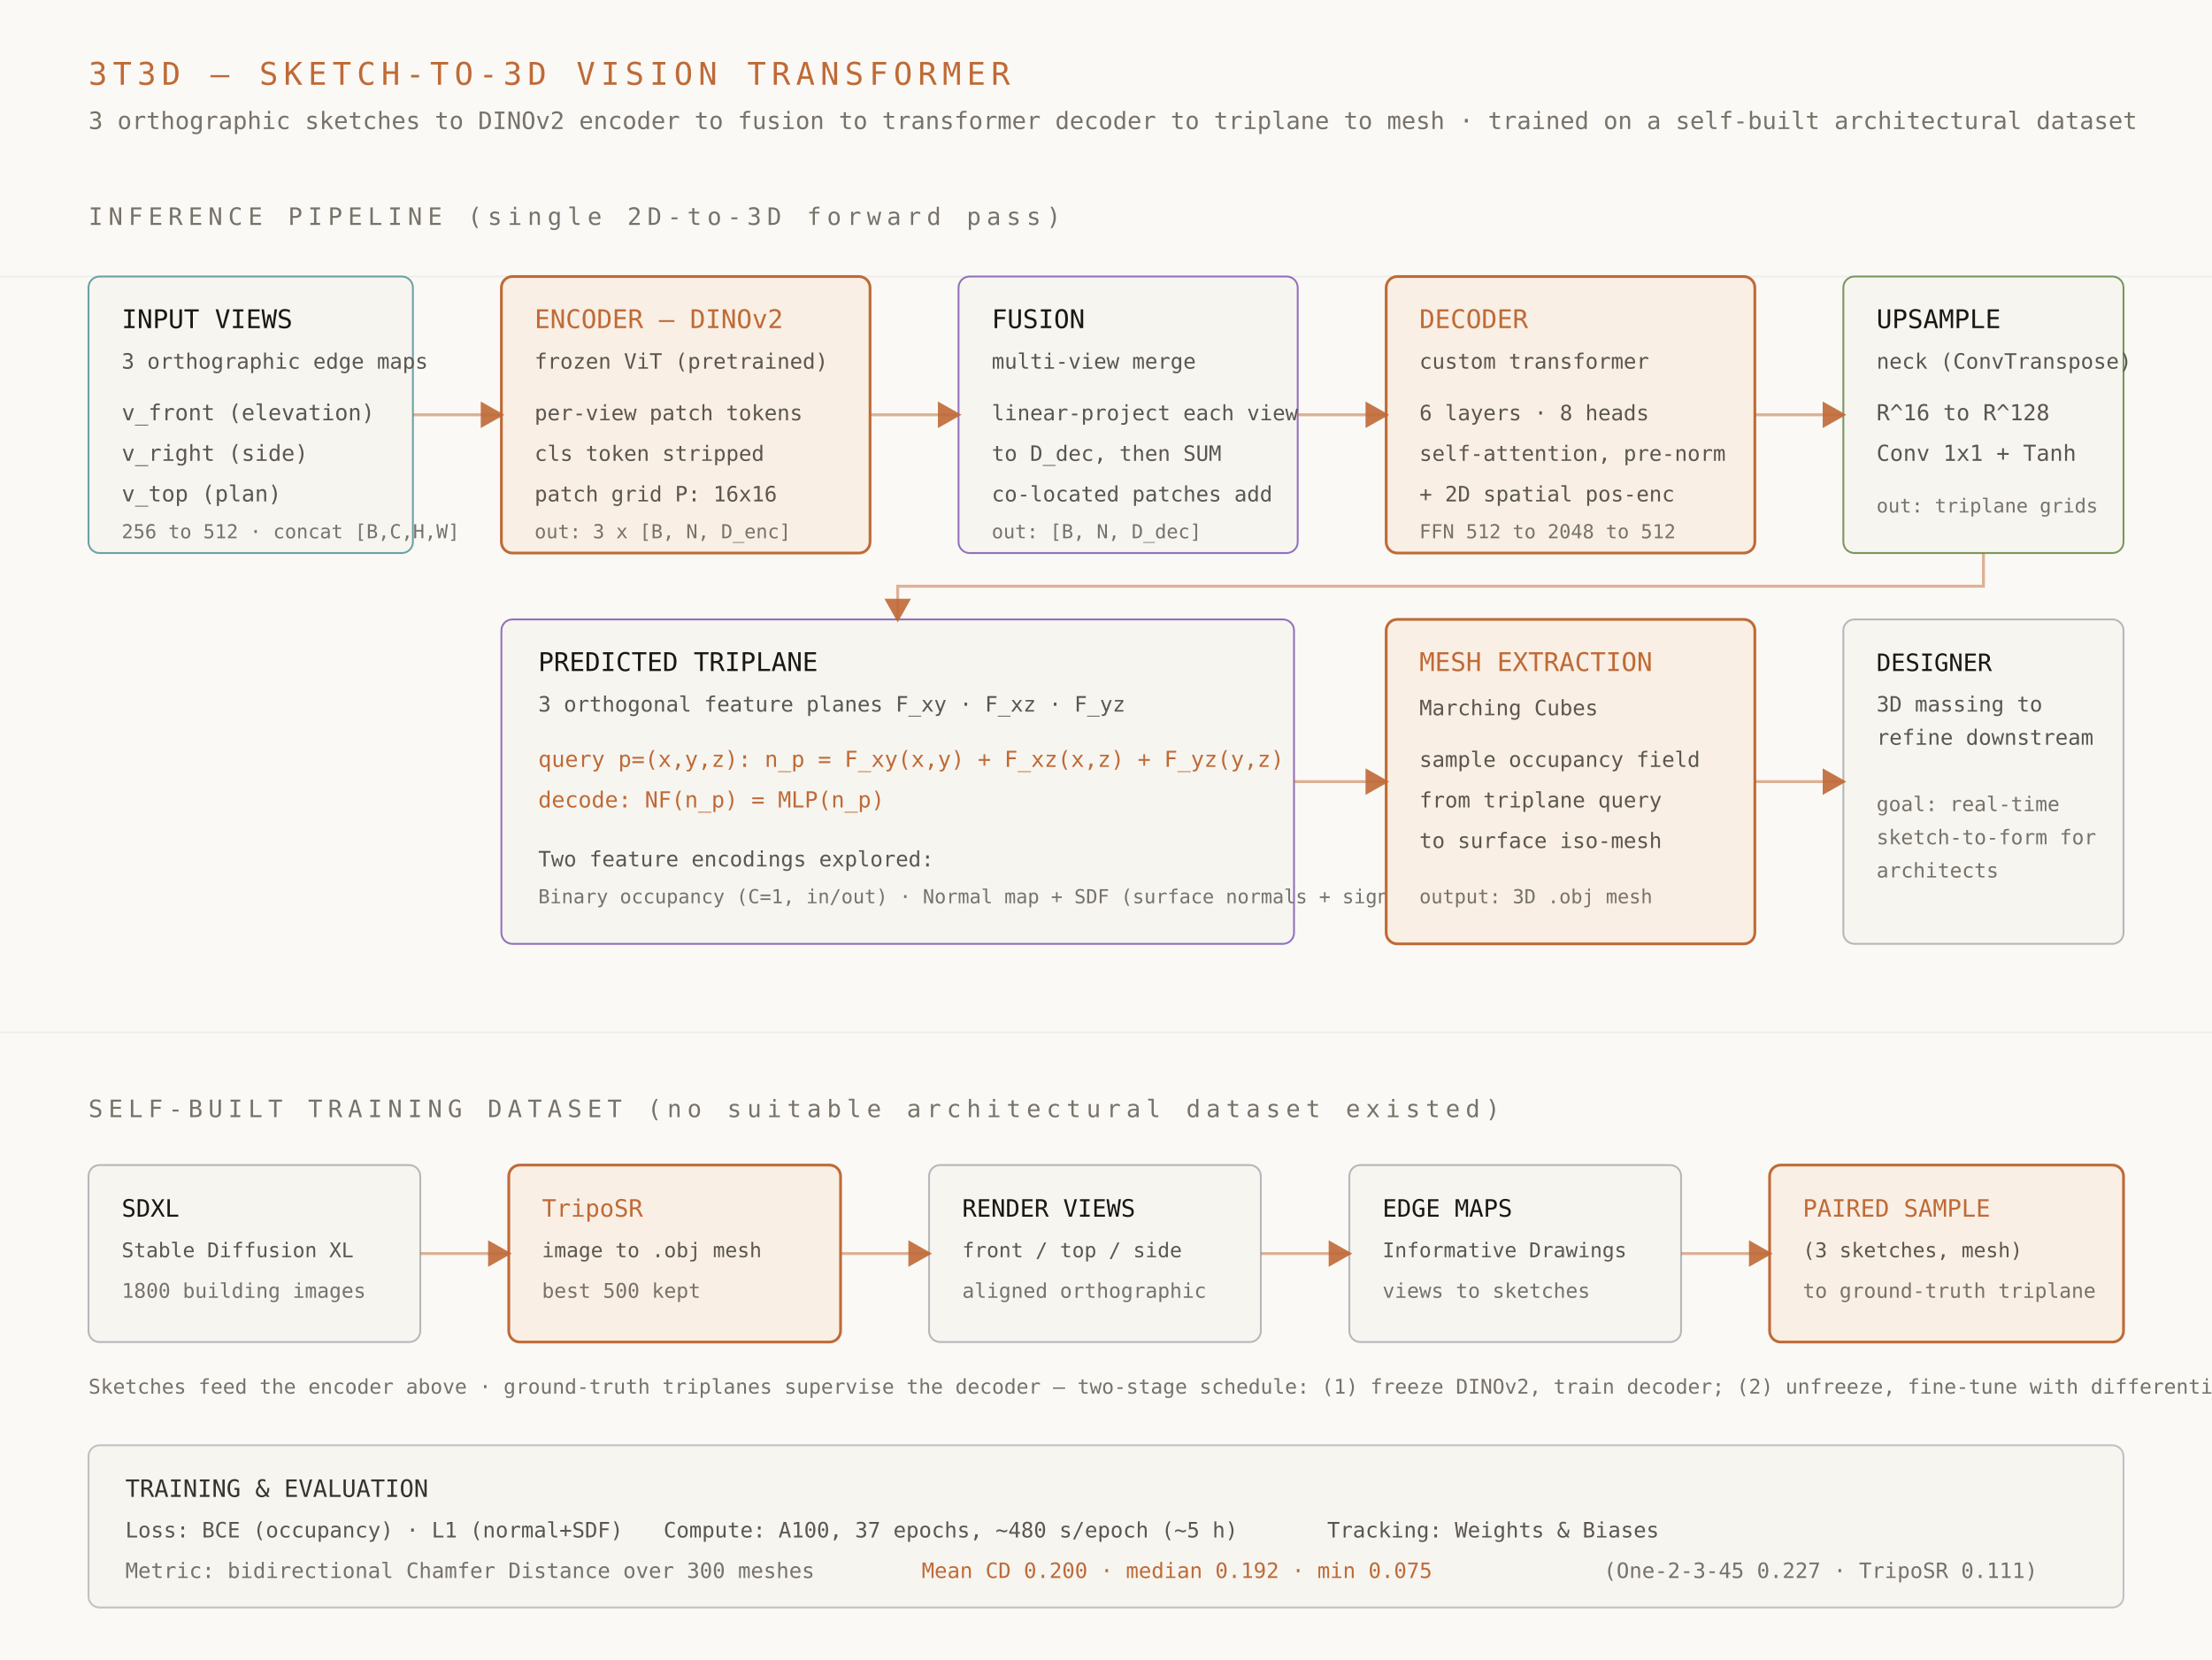
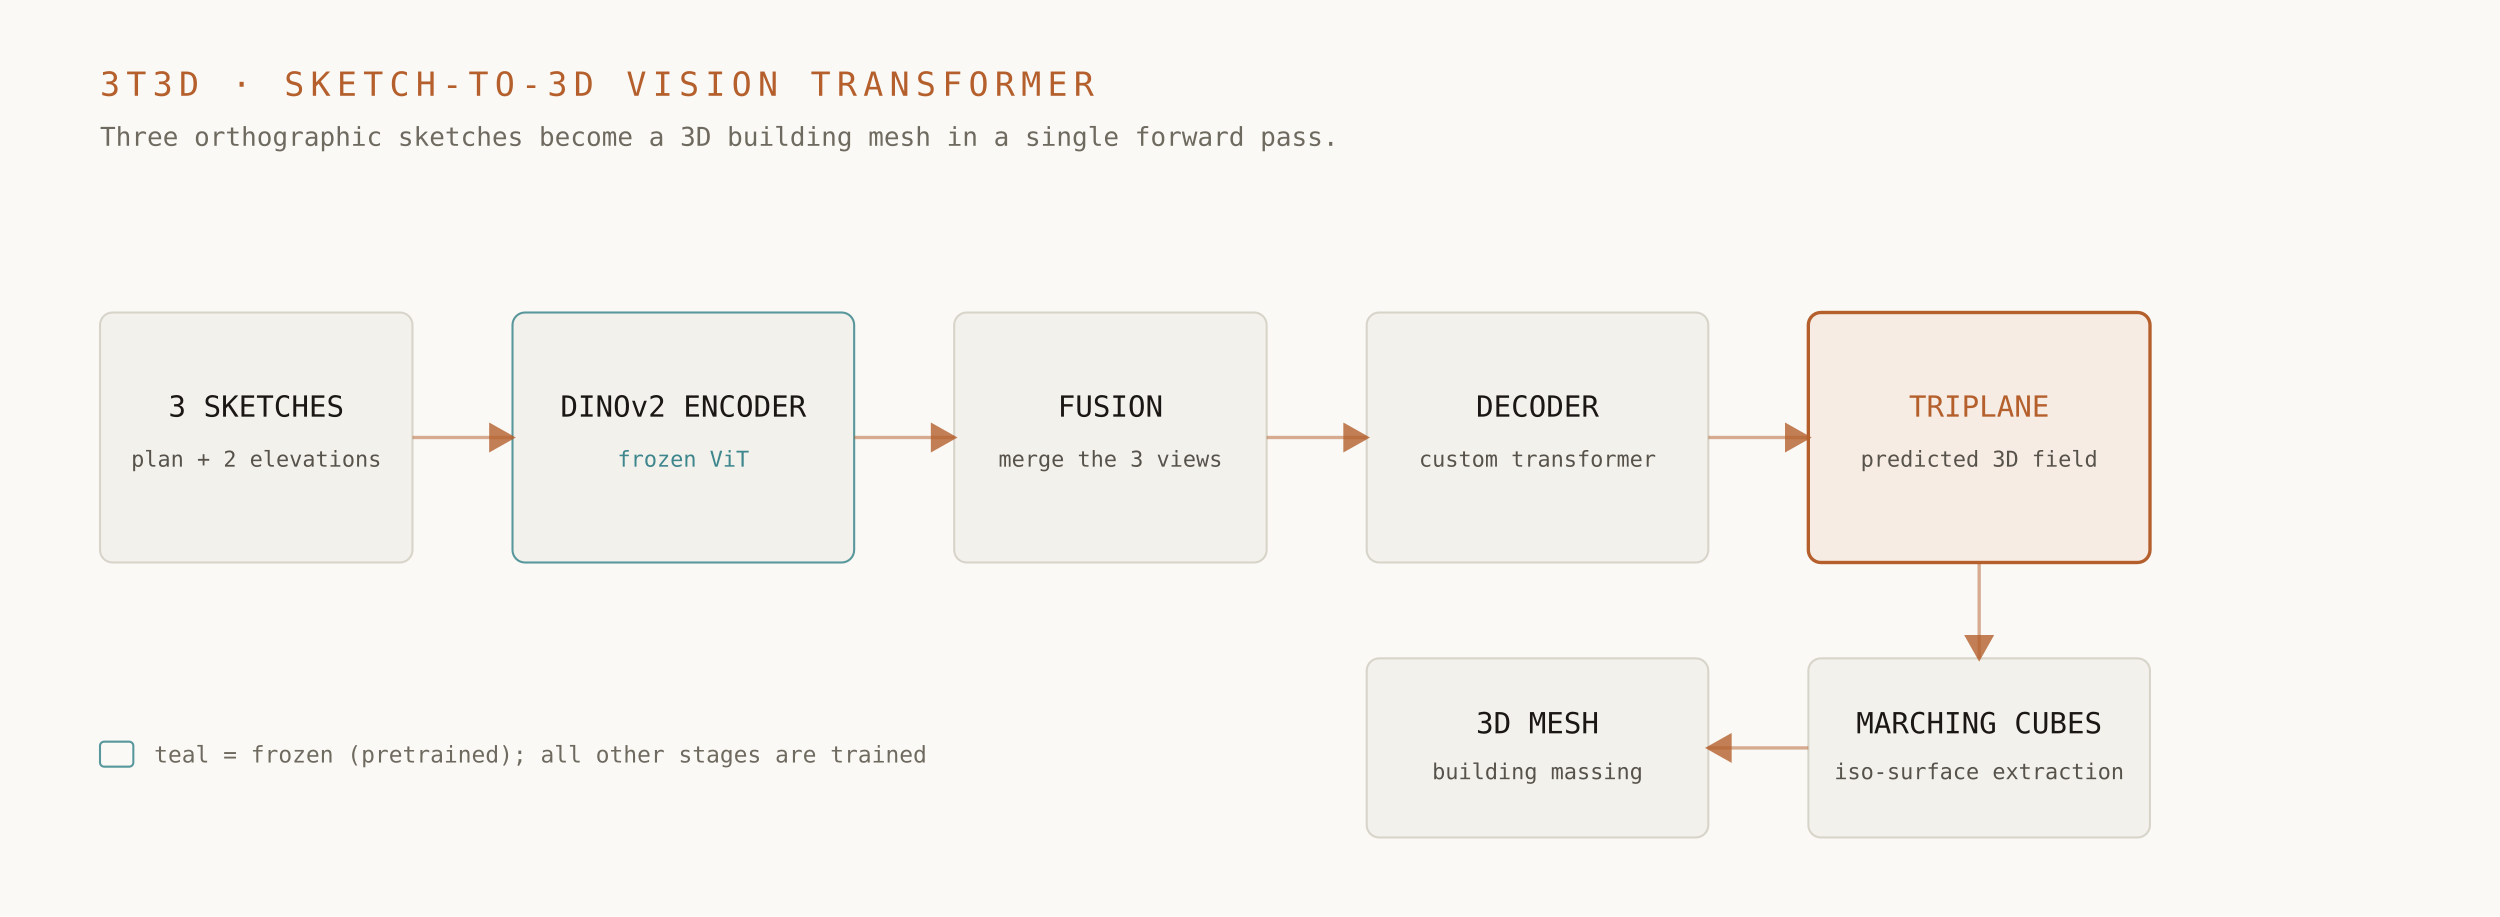
- <svg xmlns="http://www.w3.org/2000/svg" viewBox="0 0 1200 900" width="1200" height="900" font-family="'IBM Plex Mono', ui-monospace, monospace">
+ <svg xmlns="http://www.w3.org/2000/svg" viewBox="0 0 1200 440" width="1200" height="440" font-family="'IBM Plex Mono', ui-monospace, monospace">
  <defs>
-     <marker id="a3-arrow" markerWidth="9" markerHeight="9" refX="7" refY="4.5" orient="auto">
-       <path d="M0,0 L8,4.5 L0,9 Z" fill="#bf6a37" fill-opacity="0.9" />
+     <marker id="ar" markerWidth="9" markerHeight="9" refX="7" refY="4.5" orient="auto">
+       <path d="M0,0 L8,4.5 L0,9 Z" fill="#b45f2c" fill-opacity="0.8" />
    </marker>
  </defs>
-   <rect width="1200" height="900" fill="#faf9f5" />
-   <g stroke="#8a8d93" stroke-opacity="0.10" stroke-width="1">
-     <line x1="0" y1="150" x2="1200" y2="150" />
-     <line x1="0" y1="560" x2="1200" y2="560" />
+   <rect width="1200" height="440" fill="#faf9f5" />
+   <text x="48" y="46" fill="#b45f2c" font-size="16" letter-spacing="3">3T3D · SKETCH-TO-3D VISION TRANSFORMER</text>
+   <text x="48" y="70" fill="#6f6a60" font-size="12.5">Three orthographic sketches become a 3D building mesh in a single forward pass.</text>
+   <rect x="48" y="150" width="150" height="120" rx="6" fill="#f2f1ec" stroke="#cbc7ba" stroke-opacity="0.7" />
+   <text x="123" y="200" fill="#1a1714" font-size="14" text-anchor="middle">3 SKETCHES</text>
+   <text x="123" y="224" fill="#57534b" font-size="10.5" text-anchor="middle">plan + 2 elevations</text>
+   <rect x="246" y="150" width="164" height="120" rx="6" fill="#f2f1ec" stroke="#3c868c" stroke-opacity="0.85" />
+   <text x="328" y="200" fill="#1a1714" font-size="14" text-anchor="middle">DINOv2 ENCODER</text>
+   <text x="328" y="224" fill="#3c868c" font-size="10.5" text-anchor="middle">frozen ViT</text>
+   <rect x="458" y="150" width="150" height="120" rx="6" fill="#f2f1ec" stroke="#cbc7ba" stroke-opacity="0.7" />
+   <text x="533" y="200" fill="#1a1714" font-size="14" text-anchor="middle">FUSION</text>
+   <text x="533" y="224" fill="#57534b" font-size="10.5" text-anchor="middle">merge the 3 views</text>
+   <rect x="656" y="150" width="164" height="120" rx="6" fill="#f2f1ec" stroke="#cbc7ba" stroke-opacity="0.7" />
+   <text x="738" y="200" fill="#1a1714" font-size="14" text-anchor="middle">DECODER</text>
+   <text x="738" y="224" fill="#57534b" font-size="10.5" text-anchor="middle">custom transformer</text>
+   <rect x="868" y="150" width="164" height="120" rx="6" fill="#f6ece4" stroke="#b45f2c" stroke-width="1.6" />
+   <text x="950" y="200" fill="#b45f2c" font-size="14" text-anchor="middle">TRIPLANE</text>
+   <text x="950" y="224" fill="#57534b" font-size="10.5" text-anchor="middle">predicted 3D field</text>
+   <g stroke="#b45f2c" stroke-opacity="0.5" stroke-width="1.6" fill="none">
+     <line x1="198" y1="210" x2="246" y2="210" marker-end="url(#ar)" />
+     <line x1="410" y1="210" x2="458" y2="210" marker-end="url(#ar)" />
+     <line x1="608" y1="210" x2="656" y2="210" marker-end="url(#ar)" />
+     <line x1="820" y1="210" x2="868" y2="210" marker-end="url(#ar)" />
  </g>
-   <text x="48" y="46" fill="#bf6a37" font-size="17" letter-spacing="3">3T3D — SKETCH-TO-3D VISION TRANSFORMER</text>
-   <text x="48" y="70" fill="#77726a" font-size="13">3 orthographic sketches to DINOv2 encoder to fusion to transformer decoder to triplane to mesh · trained on a self-built architectural dataset</text>
-   <text x="48" y="122" fill="#77726a" font-size="13" letter-spacing="3">INFERENCE PIPELINE  (single 2D-to-3D forward pass)</text>
-   <rect x="48" y="150" width="176" height="150" rx="6" fill="#f6f5f0" stroke="#3c868c" stroke-opacity="0.75" />
-   <text x="66" y="178" fill="#1a1714" font-size="14">INPUT VIEWS</text>
-   <text x="66" y="200" fill="#5b564f" font-size="11.5">3 orthographic edge maps</text>
-   <g font-size="12" fill="#5b564f">
-     <text x="66" y="228">v_front  (elevation)</text>
-     <text x="66" y="250">v_right  (side)</text>
-     <text x="66" y="272">v_top    (plan)</text>
+   <rect x="868" y="316" width="164" height="86" rx="6" fill="#f2f1ec" stroke="#cbc7ba" stroke-opacity="0.7" />
+   <text x="950" y="352" fill="#1a1714" font-size="14" text-anchor="middle">MARCHING CUBES</text>
+   <text x="950" y="374" fill="#57534b" font-size="10.5" text-anchor="middle">iso-surface extraction</text>
+   <rect x="656" y="316" width="164" height="86" rx="6" fill="#f2f1ec" stroke="#cbc7ba" stroke-opacity="0.7" />
+   <text x="738" y="352" fill="#1a1714" font-size="14" text-anchor="middle">3D MESH</text>
+   <text x="738" y="374" fill="#57534b" font-size="10.5" text-anchor="middle">building massing</text>
+   <g stroke="#b45f2c" stroke-opacity="0.5" stroke-width="1.6" fill="none">
+     <line x1="950" y1="270" x2="950" y2="316" marker-end="url(#ar)" />
+     <line x1="868" y1="359" x2="820" y2="359" marker-end="url(#ar)" />
  </g>
-   <text x="66" y="292" fill="#77726a" font-size="10.5">256 to 512 · concat [B,C,H,W]</text>
-   <rect x="272" y="150" width="200" height="150" rx="6" fill="#f9efe4" stroke="#bf6a37" stroke-width="1.5" />
-   <text x="290" y="178" fill="#bf6a37" font-size="14">ENCODER — DINOv2</text>
-   <text x="290" y="200" fill="#5b564f" font-size="11.5">frozen ViT (pretrained)</text>
-   <g font-size="11.5" fill="#5b564f">
-     <text x="290" y="228">per-view patch tokens</text>
-     <text x="290" y="250">cls token stripped</text>
-     <text x="290" y="272">patch grid P: 16x16</text>
-   </g>
-   <text x="290" y="292" fill="#77726a" font-size="10.5">out: 3 x [B, N, D_enc]</text>
-   <rect x="520" y="150" width="184" height="150" rx="6" fill="#f6f5f0" stroke="#7a4fb0" stroke-opacity="0.8" />
-   <text x="538" y="178" fill="#1a1714" font-size="14">FUSION</text>
-   <text x="538" y="200" fill="#5b564f" font-size="11.5">multi-view merge</text>
-   <g font-size="11.5" fill="#5b564f">
-     <text x="538" y="228">linear-project each view</text>
-     <text x="538" y="250">to D_dec, then SUM</text>
-     <text x="538" y="272">co-located patches add</text>
-   </g>
-   <text x="538" y="292" fill="#77726a" font-size="10.5">out: [B, N, D_dec]</text>
-   <rect x="752" y="150" width="200" height="150" rx="6" fill="#f9efe4" stroke="#bf6a37" stroke-width="1.5" />
-   <text x="770" y="178" fill="#bf6a37" font-size="14">DECODER</text>
-   <text x="770" y="200" fill="#5b564f" font-size="11.5">custom transformer</text>
-   <g font-size="11.5" fill="#5b564f">
-     <text x="770" y="228">6 layers · 8 heads</text>
-     <text x="770" y="250">self-attention, pre-norm</text>
-     <text x="770" y="272">+ 2D spatial pos-enc</text>
-   </g>
-   <text x="770" y="292" fill="#77726a" font-size="10.5">FFN 512 to 2048 to 512</text>
-   <rect x="1000" y="150" width="152" height="150" rx="6" fill="#f6f5f0" stroke="#5a8038" stroke-opacity="0.8" />
-   <text x="1018" y="178" fill="#1a1714" font-size="14">UPSAMPLE</text>
-   <text x="1018" y="200" fill="#5b564f" font-size="11.5">neck (ConvTranspose)</text>
-   <g font-size="12" fill="#5b564f">
-     <text x="1018" y="228">R^16 to R^128</text>
-     <text x="1018" y="250">Conv 1x1 + Tanh</text>
-   </g>
-   <text x="1018" y="278" fill="#77726a" font-size="10.5">out: triplane grids</text>
-   <g stroke="#bf6a37" stroke-opacity="0.5" stroke-width="1.6" fill="none">
-     <line x1="224" y1="225" x2="272" y2="225" marker-end="url(#a3-arrow)" />
-     <line x1="472" y1="225" x2="520" y2="225" marker-end="url(#a3-arrow)" />
-     <line x1="704" y1="225" x2="752" y2="225" marker-end="url(#a3-arrow)" />
-     <line x1="952" y1="225" x2="1000" y2="225" marker-end="url(#a3-arrow)" />
-   </g>
-   <rect x="272" y="336" width="430" height="176" rx="6" fill="#f6f5f0" stroke="#7a4fb0" stroke-opacity="0.8" />
-   <text x="292" y="364" fill="#1a1714" font-size="14">PREDICTED TRIPLANE</text>
-   <text x="292" y="386" fill="#5b564f" font-size="11.5">3 orthogonal feature planes  F_xy · F_xz · F_yz</text>
-   <text x="292" y="416" fill="#bf6a37" font-size="12">query p=(x,y,z):  n_p = F_xy(x,y) + F_xz(x,z) + F_yz(y,z)</text>
-   <text x="292" y="438" fill="#bf6a37" font-size="12">decode:  NF(n_p) = MLP(n_p)</text>
-   <text x="292" y="470" fill="#5b564f" font-size="11.5">Two feature encodings explored:</text>
-   <text x="292" y="490" fill="#77726a" font-size="10.5">Binary occupancy (C=1, in/out) · Normal map + SDF (surface normals + signed distance)</text>
-   <rect x="752" y="336" width="200" height="176" rx="6" fill="#f9efe4" stroke="#bf6a37" stroke-width="1.5" />
-   <text x="770" y="364" fill="#bf6a37" font-size="14">MESH EXTRACTION</text>
-   <text x="770" y="388" fill="#5b564f" font-size="11.5">Marching Cubes</text>
-   <g font-size="11.5" fill="#5b564f">
-     <text x="770" y="416">sample occupancy field</text>
-     <text x="770" y="438">from triplane query</text>
-     <text x="770" y="460">to surface iso-mesh</text>
-   </g>
-   <text x="770" y="490" fill="#77726a" font-size="10.5">output: 3D .obj mesh</text>
-   <rect x="1000" y="336" width="152" height="176" rx="6" fill="#f6f5f0" stroke="#8a8d93" stroke-opacity="0.6" />
-   <text x="1018" y="364" fill="#1a1714" font-size="13">DESIGNER</text>
-   <text x="1018" y="386" fill="#5b564f" font-size="11.5">3D massing to</text>
-   <text x="1018" y="404" fill="#5b564f" font-size="11.5">refine downstream</text>
-   <text x="1018" y="440" fill="#77726a" font-size="11">goal: real-time</text>
-   <text x="1018" y="458" fill="#77726a" font-size="11">sketch-to-form for</text>
-   <text x="1018" y="476" fill="#77726a" font-size="11">architects</text>
-   <g stroke="#bf6a37" stroke-opacity="0.5" stroke-width="1.6" fill="none">
-     <path d="M1076,300 L1076,318 L487,318 L487,336" marker-end="url(#a3-arrow)" />
-     <line x1="702" y1="424" x2="752" y2="424" marker-end="url(#a3-arrow)" />
-     <line x1="952" y1="424" x2="1000" y2="424" marker-end="url(#a3-arrow)" />
-   </g>
-   <text x="48" y="606" fill="#77726a" font-size="13" letter-spacing="3">SELF-BUILT TRAINING DATASET  (no suitable architectural dataset existed)</text>
-   <rect x="48" y="632" width="180" height="96" rx="6" fill="#f6f5f0" stroke="#8a8d93" stroke-opacity="0.6" />
-   <text x="66" y="660" fill="#1a1714" font-size="13">SDXL</text>
-   <text x="66" y="682" fill="#5b564f" font-size="11">Stable Diffusion XL</text>
-   <text x="66" y="704" fill="#77726a" font-size="11">1800 building images</text>
-   <rect x="276" y="632" width="180" height="96" rx="6" fill="#f9efe4" stroke="#bf6a37" stroke-width="1.5" />
-   <text x="294" y="660" fill="#bf6a37" font-size="13">TripoSR</text>
-   <text x="294" y="682" fill="#5b564f" font-size="11">image to .obj mesh</text>
-   <text x="294" y="704" fill="#77726a" font-size="11">best 500 kept</text>
-   <rect x="504" y="632" width="180" height="96" rx="6" fill="#f6f5f0" stroke="#8a8d93" stroke-opacity="0.6" />
-   <text x="522" y="660" fill="#1a1714" font-size="13">RENDER VIEWS</text>
-   <text x="522" y="682" fill="#5b564f" font-size="11">front / top / side</text>
-   <text x="522" y="704" fill="#77726a" font-size="11">aligned orthographic</text>
-   <rect x="732" y="632" width="180" height="96" rx="6" fill="#f6f5f0" stroke="#8a8d93" stroke-opacity="0.6" />
-   <text x="750" y="660" fill="#1a1714" font-size="13">EDGE MAPS</text>
-   <text x="750" y="682" fill="#5b564f" font-size="11">Informative Drawings</text>
-   <text x="750" y="704" fill="#77726a" font-size="11">views to sketches</text>
-   <rect x="960" y="632" width="192" height="96" rx="6" fill="#f9efe4" stroke="#bf6a37" stroke-width="1.5" />
-   <text x="978" y="660" fill="#bf6a37" font-size="13">PAIRED SAMPLE</text>
-   <text x="978" y="682" fill="#5b564f" font-size="11">(3 sketches, mesh)</text>
-   <text x="978" y="704" fill="#77726a" font-size="11">to ground-truth triplane</text>
-   <g stroke="#bf6a37" stroke-opacity="0.5" stroke-width="1.6" fill="none">
-     <line x1="228" y1="680" x2="276" y2="680" marker-end="url(#a3-arrow)" />
-     <line x1="456" y1="680" x2="504" y2="680" marker-end="url(#a3-arrow)" />
-     <line x1="684" y1="680" x2="732" y2="680" marker-end="url(#a3-arrow)" />
-     <line x1="912" y1="680" x2="960" y2="680" marker-end="url(#a3-arrow)" />
-   </g>
-   <text x="48" y="756" fill="#77726a" font-size="11">Sketches feed the encoder above · ground-truth triplanes supervise the decoder — two-stage schedule: (1) freeze DINOv2, train decoder; (2) unfreeze, fine-tune with differentiated LRs.</text>
-   <rect x="48" y="784" width="1104" height="88" rx="6" fill="#f6f5f0" stroke="#8a8d93" stroke-opacity="0.5" />
-   <text x="68" y="812" fill="#38332e" font-size="13">TRAINING &amp; EVALUATION</text>
-   <g font-size="11.5" fill="#5b564f">
-     <text x="68" y="834">Loss: BCE (occupancy) · L1 (normal+SDF)</text>
-     <text x="360" y="834">Compute: A100, 37 epochs, ~480 s/epoch (~5 h)</text>
-     <text x="720" y="834">Tracking: Weights &amp; Biases</text>
-   </g>
-   <g font-size="11.5" fill="#77726a">
-     <text x="68" y="856">Metric: bidirectional Chamfer Distance over 300 meshes</text>
-     <text x="500" y="856" fill="#bf6a37">Mean CD 0.200 · median 0.192 · min 0.075</text>
-     <text x="870" y="856">(One-2-3-45 0.227 · TripoSR 0.111)</text>
-   </g>
+   <rect x="48" y="356" width="16" height="12" rx="2" fill="none" stroke="#3c868c" stroke-opacity="0.85" />
+   <text x="74" y="366" fill="#6f6a60" font-size="11">teal = frozen (pretrained); all other stages are trained</text>
</svg>
